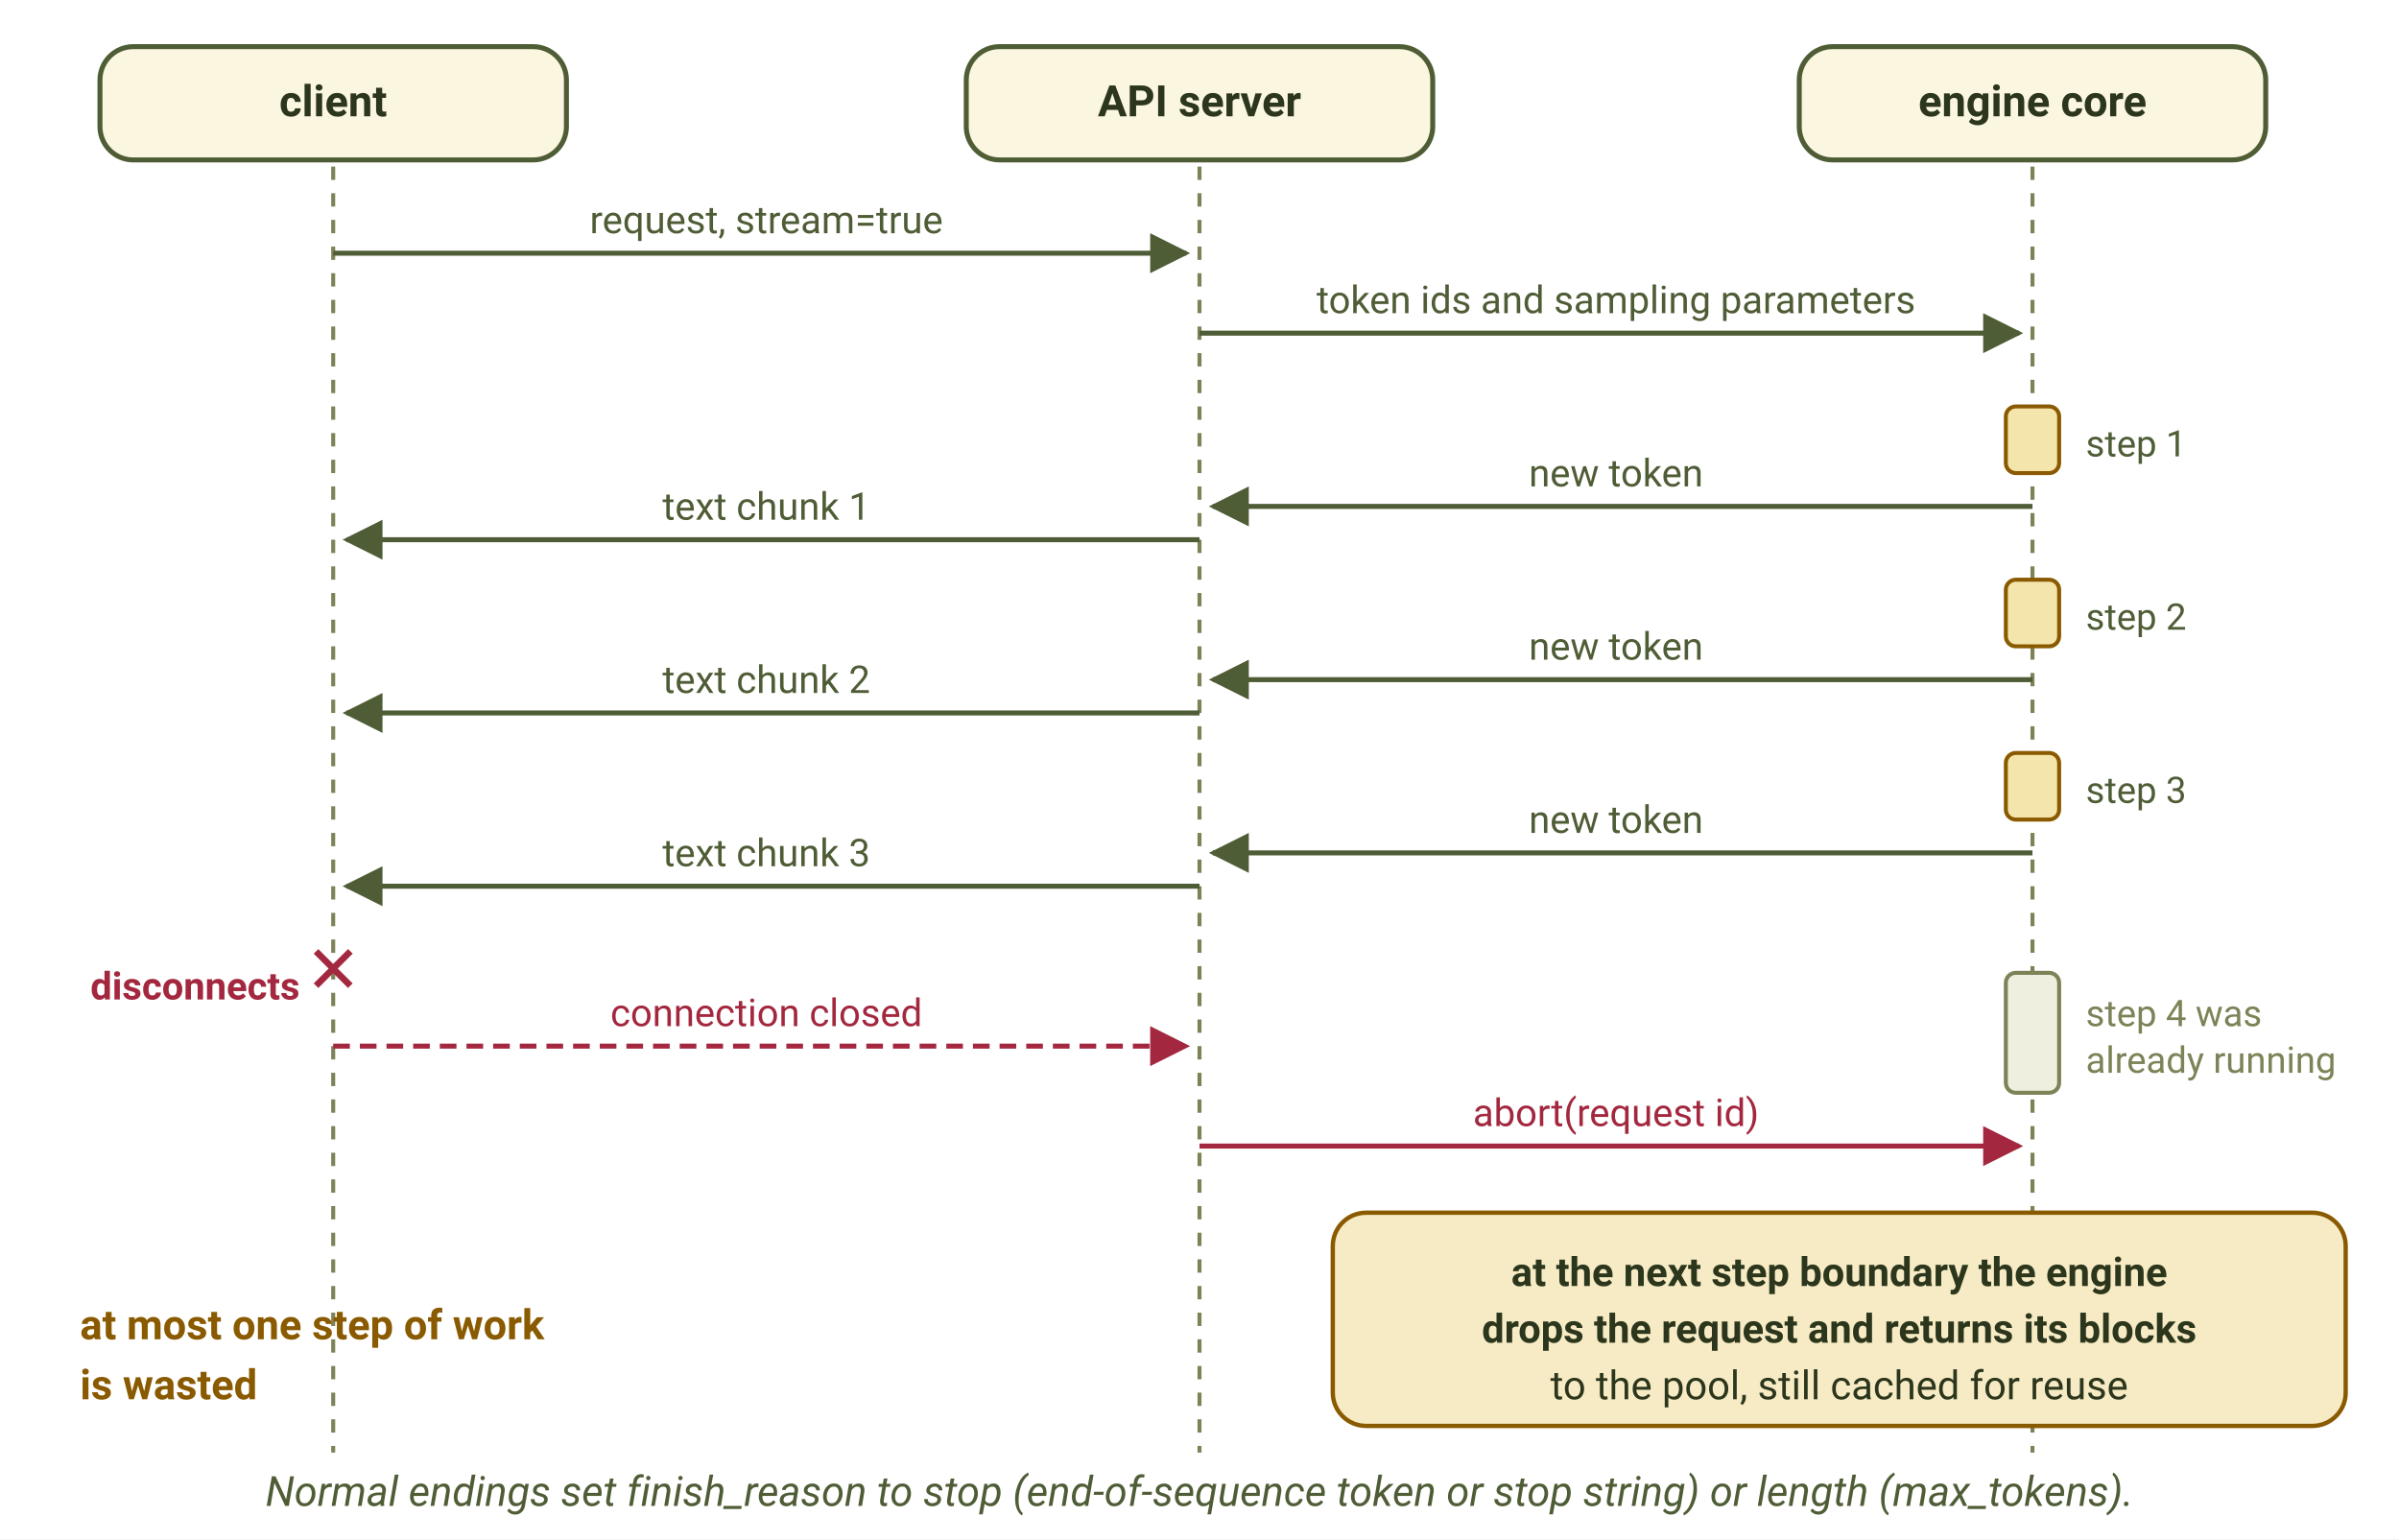
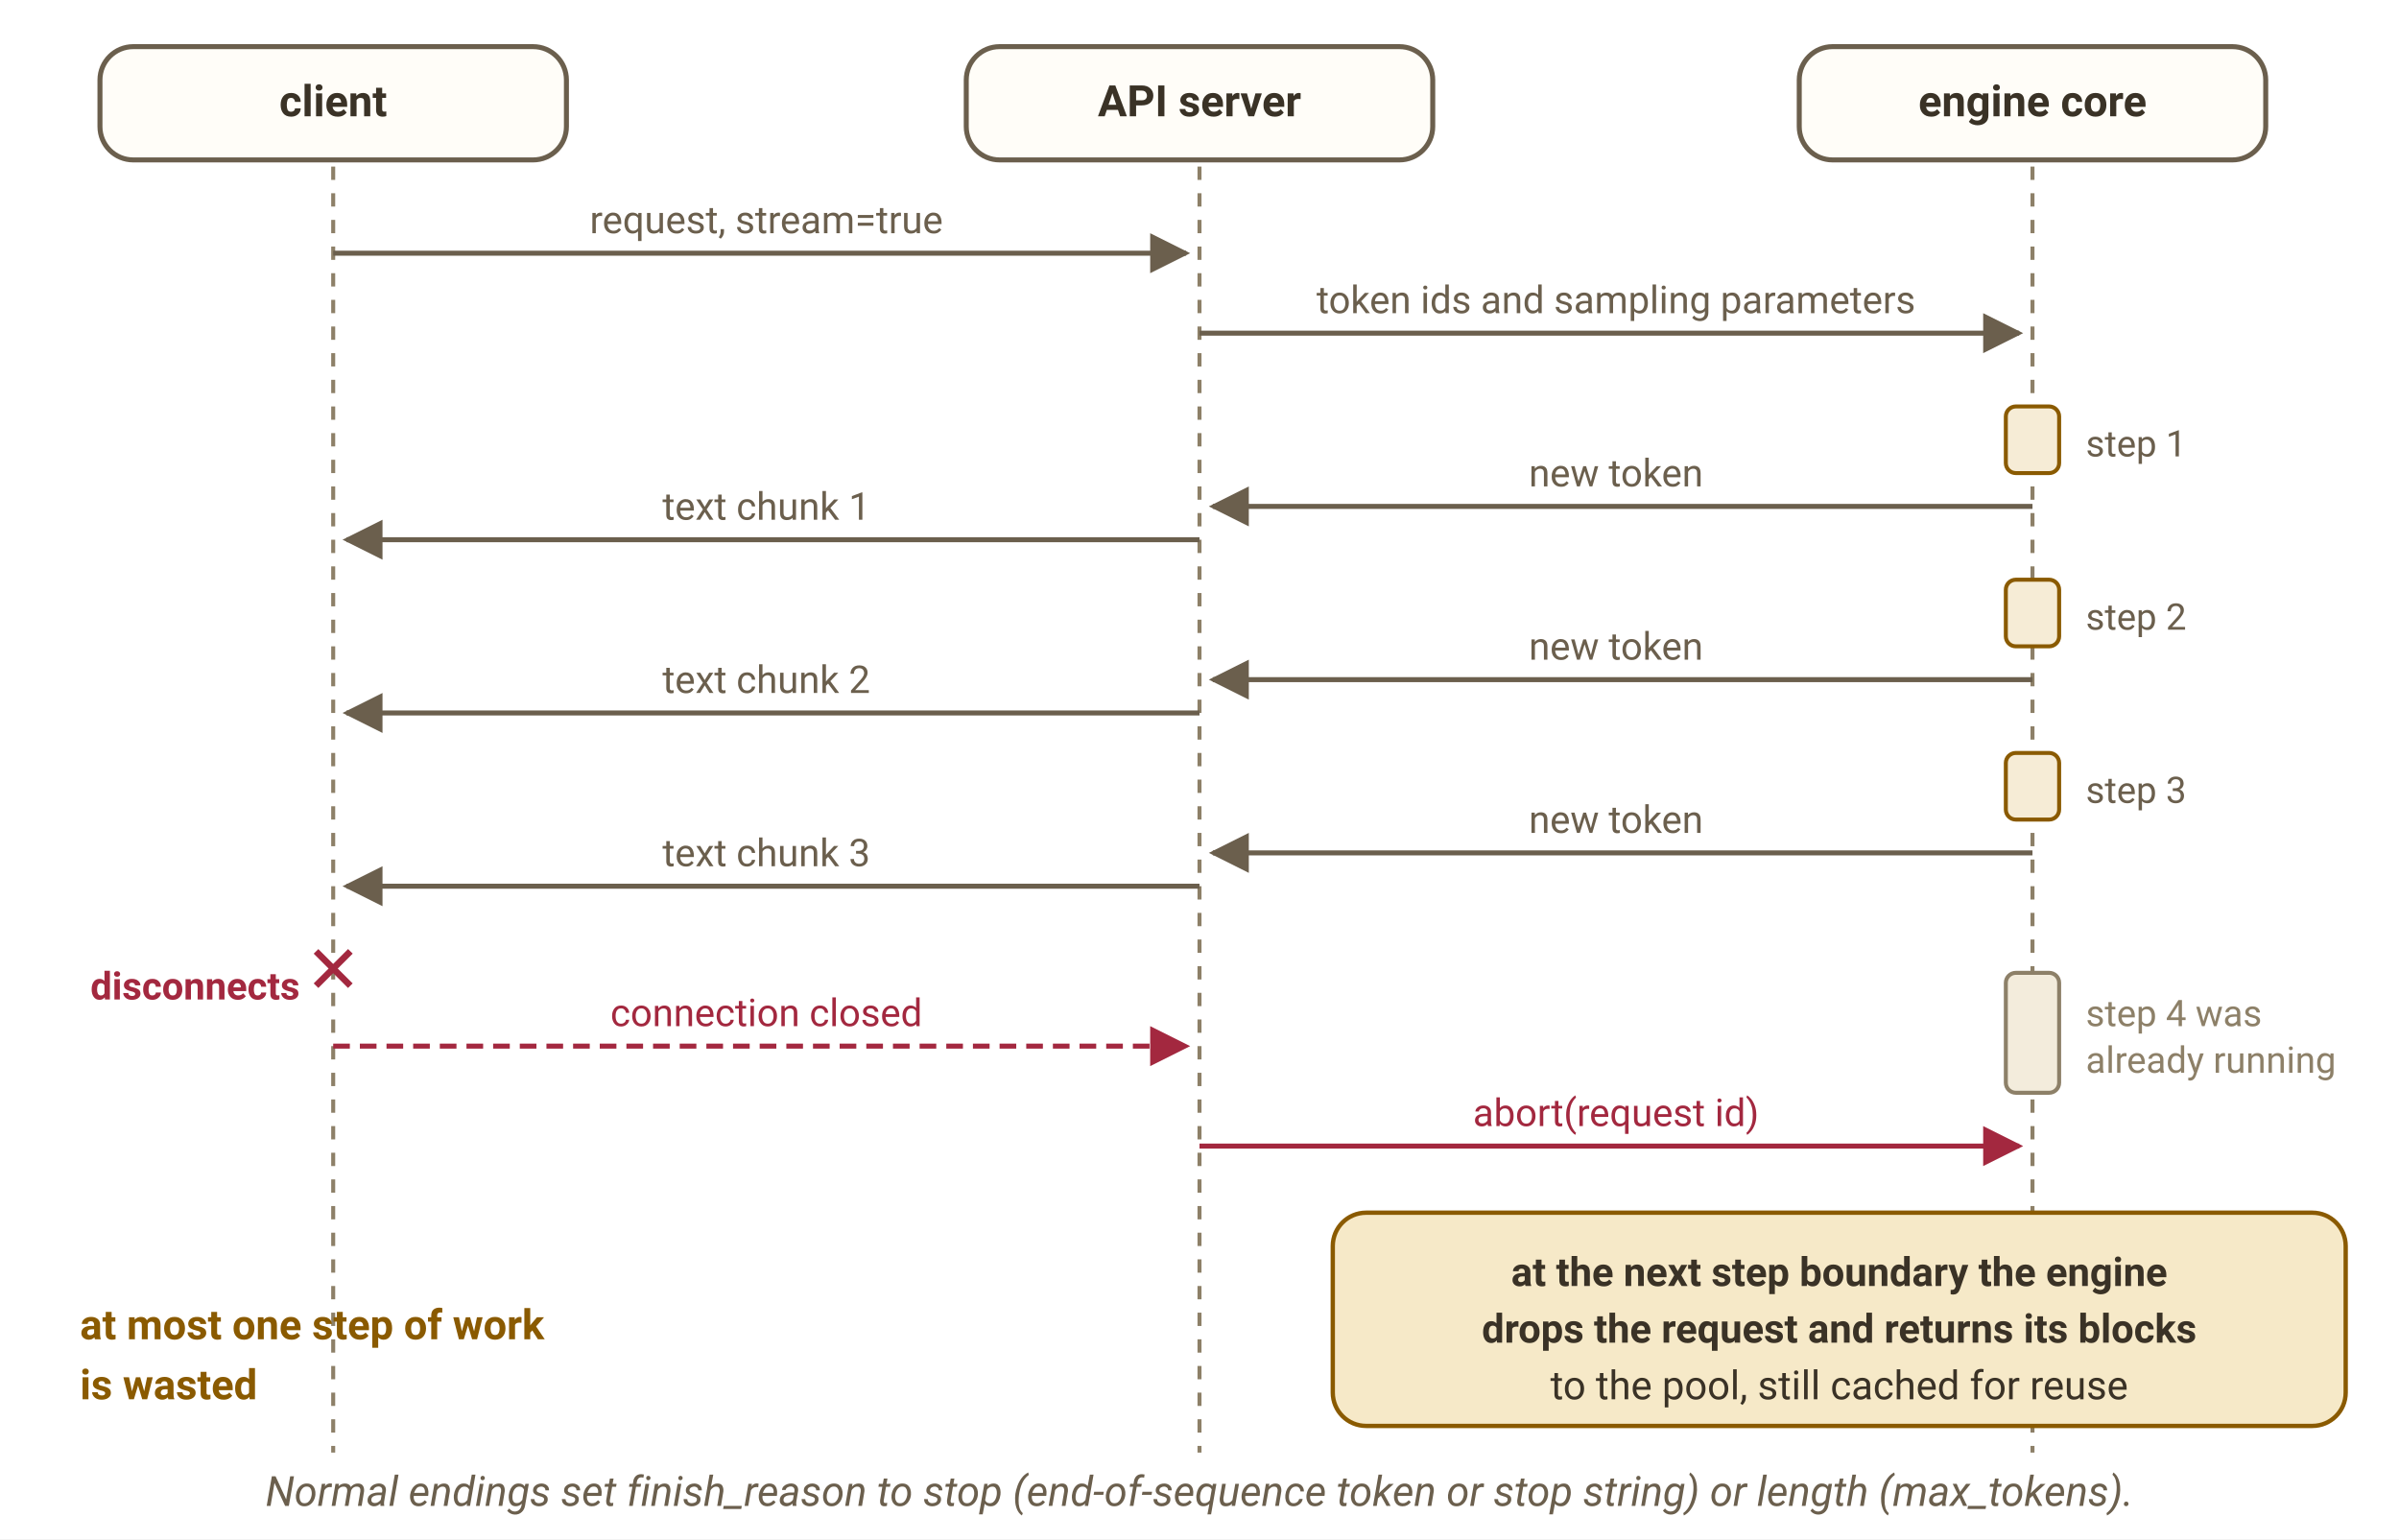
<svg xmlns="http://www.w3.org/2000/svg" viewBox="0 0 720 462" width="720" height="462" font-family="system-ui, -apple-system, 'Segoe UI', Roboto, Helvetica, Arial, sans-serif" role="img">
  <defs>
    <marker id="ah-4f5d36" viewBox="0 0 10 10" refX="9" refY="5" markerWidth="8" markerHeight="8" orient="auto-start-reverse">
-       <path d="M0 0 L10 5 L0 10 z" fill="#4f5d36" />
+       <path d="M0 0 L10 5 L0 10 z" fill="#6b5f4d" />
    </marker>
    <marker id="ah-a3283f" viewBox="0 0 10 10" refX="9" refY="5" markerWidth="8" markerHeight="8" orient="auto-start-reverse">
      <path d="M0 0 L10 5 L0 10 z" fill="#a3283f" />
    </marker>
  </defs>
  <rect width="720" height="462" fill="#ffffff" />
-   <rect x="30" y="14" width="140" height="34" rx="10" fill="#fbf6df" stroke="#4f5d36" stroke-width="1.5" />
-   <text x="100" y="34.9" font-size="13" font-weight="700" fill="#2c361c" text-anchor="middle">client</text>
-   <line x1="100" y1="50" x2="100" y2="436" stroke="#7d8257" stroke-width="1.2" stroke-dasharray="4 4" />
-   <rect x="290" y="14" width="140" height="34" rx="10" fill="#fbf6df" stroke="#4f5d36" stroke-width="1.5" />
-   <text x="360" y="34.9" font-size="13" font-weight="700" fill="#2c361c" text-anchor="middle">API server</text>
-   <line x1="360" y1="50" x2="360" y2="436" stroke="#7d8257" stroke-width="1.2" stroke-dasharray="4 4" />
-   <rect x="540" y="14" width="140" height="34" rx="10" fill="#fbf6df" stroke="#4f5d36" stroke-width="1.5" />
-   <text x="610" y="34.9" font-size="13" font-weight="700" fill="#2c361c" text-anchor="middle">engine core</text>
-   <line x1="610" y1="50" x2="610" y2="436" stroke="#7d8257" stroke-width="1.2" stroke-dasharray="4 4" />
-   <line x1="100" y1="76" x2="356" y2="76" stroke="#4f5d36" stroke-width="1.5" marker-end="url(#ah-4f5d36)" />
-   <text x="230" y="70" font-size="11.5" font-weight="400" fill="#4f5d36" text-anchor="middle">request, stream=true</text>
-   <line x1="360" y1="100" x2="606" y2="100" stroke="#4f5d36" stroke-width="1.5" marker-end="url(#ah-4f5d36)" />
-   <text x="485" y="94" font-size="11.5" font-weight="400" fill="#4f5d36" text-anchor="middle">token ids and sampling parameters</text>
-   <rect x="602" y="122" width="16" height="20" rx="3" fill="#f3e5ab" stroke="#8a5a00" stroke-width="1.2" />
-   <text x="626" y="137" font-size="11" font-weight="400" fill="#4f5d36" text-anchor="start">step 1</text>
-   <line x1="610" y1="152" x2="364" y2="152" stroke="#4f5d36" stroke-width="1.5" marker-end="url(#ah-4f5d36)" />
-   <text x="485" y="146" font-size="11.5" font-weight="400" fill="#4f5d36" text-anchor="middle">new token</text>
-   <line x1="360" y1="162" x2="104" y2="162" stroke="#4f5d36" stroke-width="1.5" marker-end="url(#ah-4f5d36)" />
-   <text x="230" y="156" font-size="11.5" font-weight="400" fill="#4f5d36" text-anchor="middle">text chunk 1</text>
-   <rect x="602" y="174" width="16" height="20" rx="3" fill="#f3e5ab" stroke="#8a5a00" stroke-width="1.2" />
-   <text x="626" y="189" font-size="11" font-weight="400" fill="#4f5d36" text-anchor="start">step 2</text>
-   <line x1="610" y1="204" x2="364" y2="204" stroke="#4f5d36" stroke-width="1.5" marker-end="url(#ah-4f5d36)" />
-   <text x="485" y="198" font-size="11.5" font-weight="400" fill="#4f5d36" text-anchor="middle">new token</text>
-   <line x1="360" y1="214" x2="104" y2="214" stroke="#4f5d36" stroke-width="1.5" marker-end="url(#ah-4f5d36)" />
-   <text x="230" y="208" font-size="11.5" font-weight="400" fill="#4f5d36" text-anchor="middle">text chunk 2</text>
-   <rect x="602" y="226" width="16" height="20" rx="3" fill="#f3e5ab" stroke="#8a5a00" stroke-width="1.2" />
-   <text x="626" y="241" font-size="11" font-weight="400" fill="#4f5d36" text-anchor="start">step 3</text>
-   <line x1="610" y1="256" x2="364" y2="256" stroke="#4f5d36" stroke-width="1.5" marker-end="url(#ah-4f5d36)" />
-   <text x="485" y="250" font-size="11.5" font-weight="400" fill="#4f5d36" text-anchor="middle">new token</text>
-   <line x1="360" y1="266" x2="104" y2="266" stroke="#4f5d36" stroke-width="1.5" marker-end="url(#ah-4f5d36)" />
-   <text x="230" y="260" font-size="11.5" font-weight="400" fill="#4f5d36" text-anchor="middle">text chunk 3</text>
+   <rect x="30" y="14" width="140" height="34" rx="10" fill="#fffdf8" stroke="#6b5f4d" stroke-width="1.5" />
+   <text x="100" y="34.9" font-size="13" font-weight="700" fill="#3a3226" text-anchor="middle">client</text>
+   <line x1="100" y1="50" x2="100" y2="436" stroke="#8d8068" stroke-width="1.2" stroke-dasharray="4 4" />
+   <rect x="290" y="14" width="140" height="34" rx="10" fill="#fffdf8" stroke="#6b5f4d" stroke-width="1.5" />
+   <text x="360" y="34.9" font-size="13" font-weight="700" fill="#3a3226" text-anchor="middle">API server</text>
+   <line x1="360" y1="50" x2="360" y2="436" stroke="#8d8068" stroke-width="1.2" stroke-dasharray="4 4" />
+   <rect x="540" y="14" width="140" height="34" rx="10" fill="#fffdf8" stroke="#6b5f4d" stroke-width="1.5" />
+   <text x="610" y="34.9" font-size="13" font-weight="700" fill="#3a3226" text-anchor="middle">engine core</text>
+   <line x1="610" y1="50" x2="610" y2="436" stroke="#8d8068" stroke-width="1.2" stroke-dasharray="4 4" />
+   <line x1="100" y1="76" x2="356" y2="76" stroke="#6b5f4d" stroke-width="1.5" marker-end="url(#ah-4f5d36)" />
+   <text x="230" y="70" font-size="11.5" font-weight="400" fill="#6b5f4d" text-anchor="middle">request, stream=true</text>
+   <line x1="360" y1="100" x2="606" y2="100" stroke="#6b5f4d" stroke-width="1.5" marker-end="url(#ah-4f5d36)" />
+   <text x="485" y="94" font-size="11.5" font-weight="400" fill="#6b5f4d" text-anchor="middle">token ids and sampling parameters</text>
+   <rect x="602" y="122" width="16" height="20" rx="3" fill="#f6ecd6" stroke="#8a5a00" stroke-width="1.2" />
+   <text x="626" y="137" font-size="11" font-weight="400" fill="#6b5f4d" text-anchor="start">step 1</text>
+   <line x1="610" y1="152" x2="364" y2="152" stroke="#6b5f4d" stroke-width="1.5" marker-end="url(#ah-4f5d36)" />
+   <text x="485" y="146" font-size="11.5" font-weight="400" fill="#6b5f4d" text-anchor="middle">new token</text>
+   <line x1="360" y1="162" x2="104" y2="162" stroke="#6b5f4d" stroke-width="1.5" marker-end="url(#ah-4f5d36)" />
+   <text x="230" y="156" font-size="11.5" font-weight="400" fill="#6b5f4d" text-anchor="middle">text chunk 1</text>
+   <rect x="602" y="174" width="16" height="20" rx="3" fill="#f6ecd6" stroke="#8a5a00" stroke-width="1.2" />
+   <text x="626" y="189" font-size="11" font-weight="400" fill="#6b5f4d" text-anchor="start">step 2</text>
+   <line x1="610" y1="204" x2="364" y2="204" stroke="#6b5f4d" stroke-width="1.5" marker-end="url(#ah-4f5d36)" />
+   <text x="485" y="198" font-size="11.5" font-weight="400" fill="#6b5f4d" text-anchor="middle">new token</text>
+   <line x1="360" y1="214" x2="104" y2="214" stroke="#6b5f4d" stroke-width="1.5" marker-end="url(#ah-4f5d36)" />
+   <text x="230" y="208" font-size="11.5" font-weight="400" fill="#6b5f4d" text-anchor="middle">text chunk 2</text>
+   <rect x="602" y="226" width="16" height="20" rx="3" fill="#f6ecd6" stroke="#8a5a00" stroke-width="1.2" />
+   <text x="626" y="241" font-size="11" font-weight="400" fill="#6b5f4d" text-anchor="start">step 3</text>
+   <line x1="610" y1="256" x2="364" y2="256" stroke="#6b5f4d" stroke-width="1.5" marker-end="url(#ah-4f5d36)" />
+   <text x="485" y="250" font-size="11.5" font-weight="400" fill="#6b5f4d" text-anchor="middle">new token</text>
+   <line x1="360" y1="266" x2="104" y2="266" stroke="#6b5f4d" stroke-width="1.5" marker-end="url(#ah-4f5d36)" />
+   <text x="230" y="260" font-size="11.5" font-weight="400" fill="#6b5f4d" text-anchor="middle">text chunk 3</text>
  <text x="100" y="298" font-size="20" font-weight="700" fill="#a3283f" text-anchor="middle">✕</text>
  <text x="90" y="300" font-size="11.5" font-weight="700" fill="#a3283f" text-anchor="end">disconnects</text>
  <line x1="100" y1="314" x2="356" y2="314" stroke="#a3283f" stroke-width="1.5" stroke-dasharray="5 3" marker-end="url(#ah-a3283f)" />
  <text x="230" y="308" font-size="11.5" font-weight="400" fill="#a3283f" text-anchor="middle">connection closed</text>
-   <rect x="602" y="292" width="16" height="36" rx="3" fill="#efefe0" stroke="#7d8257" stroke-width="1.2" />
-   <text x="626" y="308" font-size="11" font-weight="400" fill="#7d8257" text-anchor="start">step 4 was</text>
-   <text x="626" y="322" font-size="11" font-weight="400" fill="#7d8257" text-anchor="start">already running</text>
+   <rect x="602" y="292" width="16" height="36" rx="3" fill="#f3ecdc" stroke="#8d8068" stroke-width="1.2" />
+   <text x="626" y="308" font-size="11" font-weight="400" fill="#8d8068" text-anchor="start">step 4 was</text>
+   <text x="626" y="322" font-size="11" font-weight="400" fill="#8d8068" text-anchor="start">already running</text>
  <line x1="360" y1="344" x2="606" y2="344" stroke="#a3283f" stroke-width="1.5" marker-end="url(#ah-a3283f)" />
  <text x="485" y="338" font-size="11.5" font-weight="400" fill="#a3283f" text-anchor="middle">abort(request id)</text>
-   <rect x="400" y="364" width="304" height="64" rx="10" fill="#f6ebc4" stroke="#8a5a00" stroke-width="1.3" />
-   <text x="552" y="386" font-size="12" font-weight="700" fill="#2c361c" text-anchor="middle">at the next step boundary the engine</text>
-   <text x="552" y="403" font-size="12" font-weight="700" fill="#2c361c" text-anchor="middle">drops the request and returns its blocks</text>
-   <text x="552" y="420" font-size="12" font-weight="400" fill="#2c361c" text-anchor="middle">to the pool, still cached for reuse</text>
+   <rect x="400" y="364" width="304" height="64" rx="10" fill="#f6e9c8" stroke="#8a5a00" stroke-width="1.3" />
+   <text x="552" y="386" font-size="12" font-weight="700" fill="#3a3226" text-anchor="middle">at the next step boundary the engine</text>
+   <text x="552" y="403" font-size="12" font-weight="700" fill="#3a3226" text-anchor="middle">drops the request and returns its blocks</text>
+   <text x="552" y="420" font-size="12" font-weight="400" fill="#3a3226" text-anchor="middle">to the pool, still cached for reuse</text>
  <text x="24" y="402" font-size="12.5" font-weight="700" fill="#8a5a00" text-anchor="start">at most one step of work</text>
  <text x="24" y="420" font-size="12.5" font-weight="700" fill="#8a5a00" text-anchor="start">is wasted</text>
-   <text x="360" y="452" font-size="12.5" font-weight="400" fill="#4f5d36" text-anchor="middle" font-style="italic">Normal endings set finish_reason to stop (end-of-sequence token or stop string) or length (max_tokens).</text>
+   <text x="360" y="452" font-size="12.5" font-weight="400" fill="#6b5f4d" text-anchor="middle" font-style="italic">Normal endings set finish_reason to stop (end-of-sequence token or stop string) or length (max_tokens).</text>
</svg>
